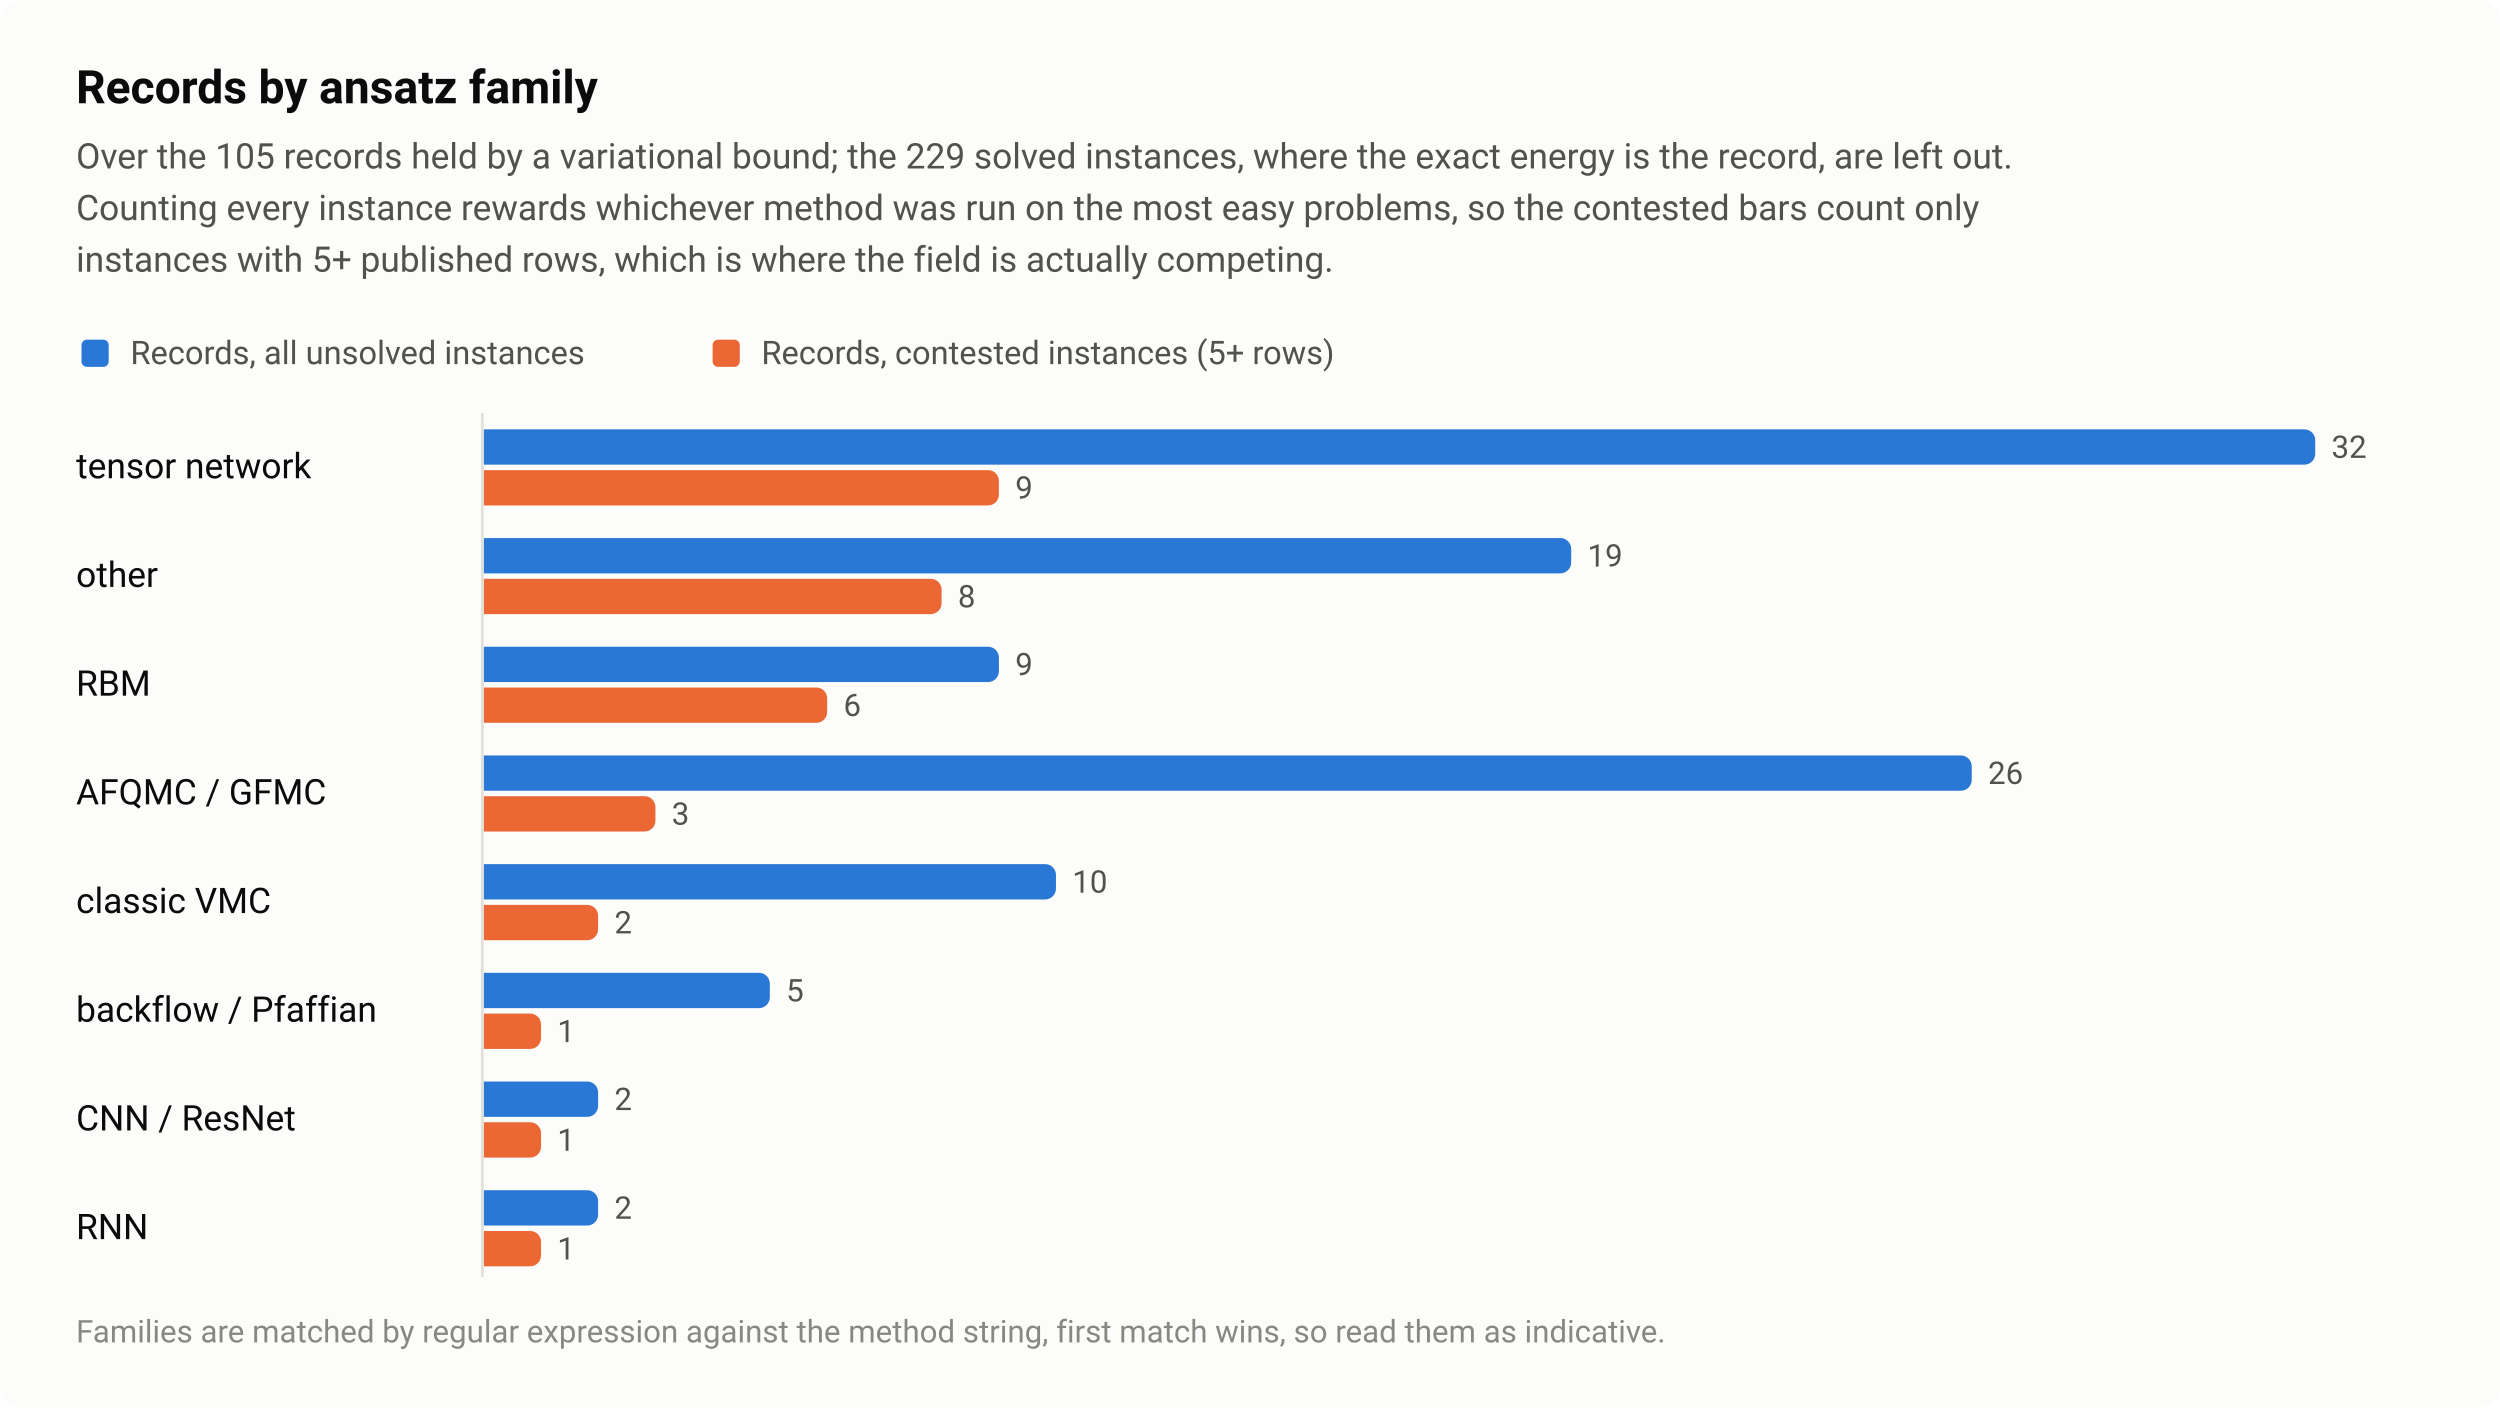
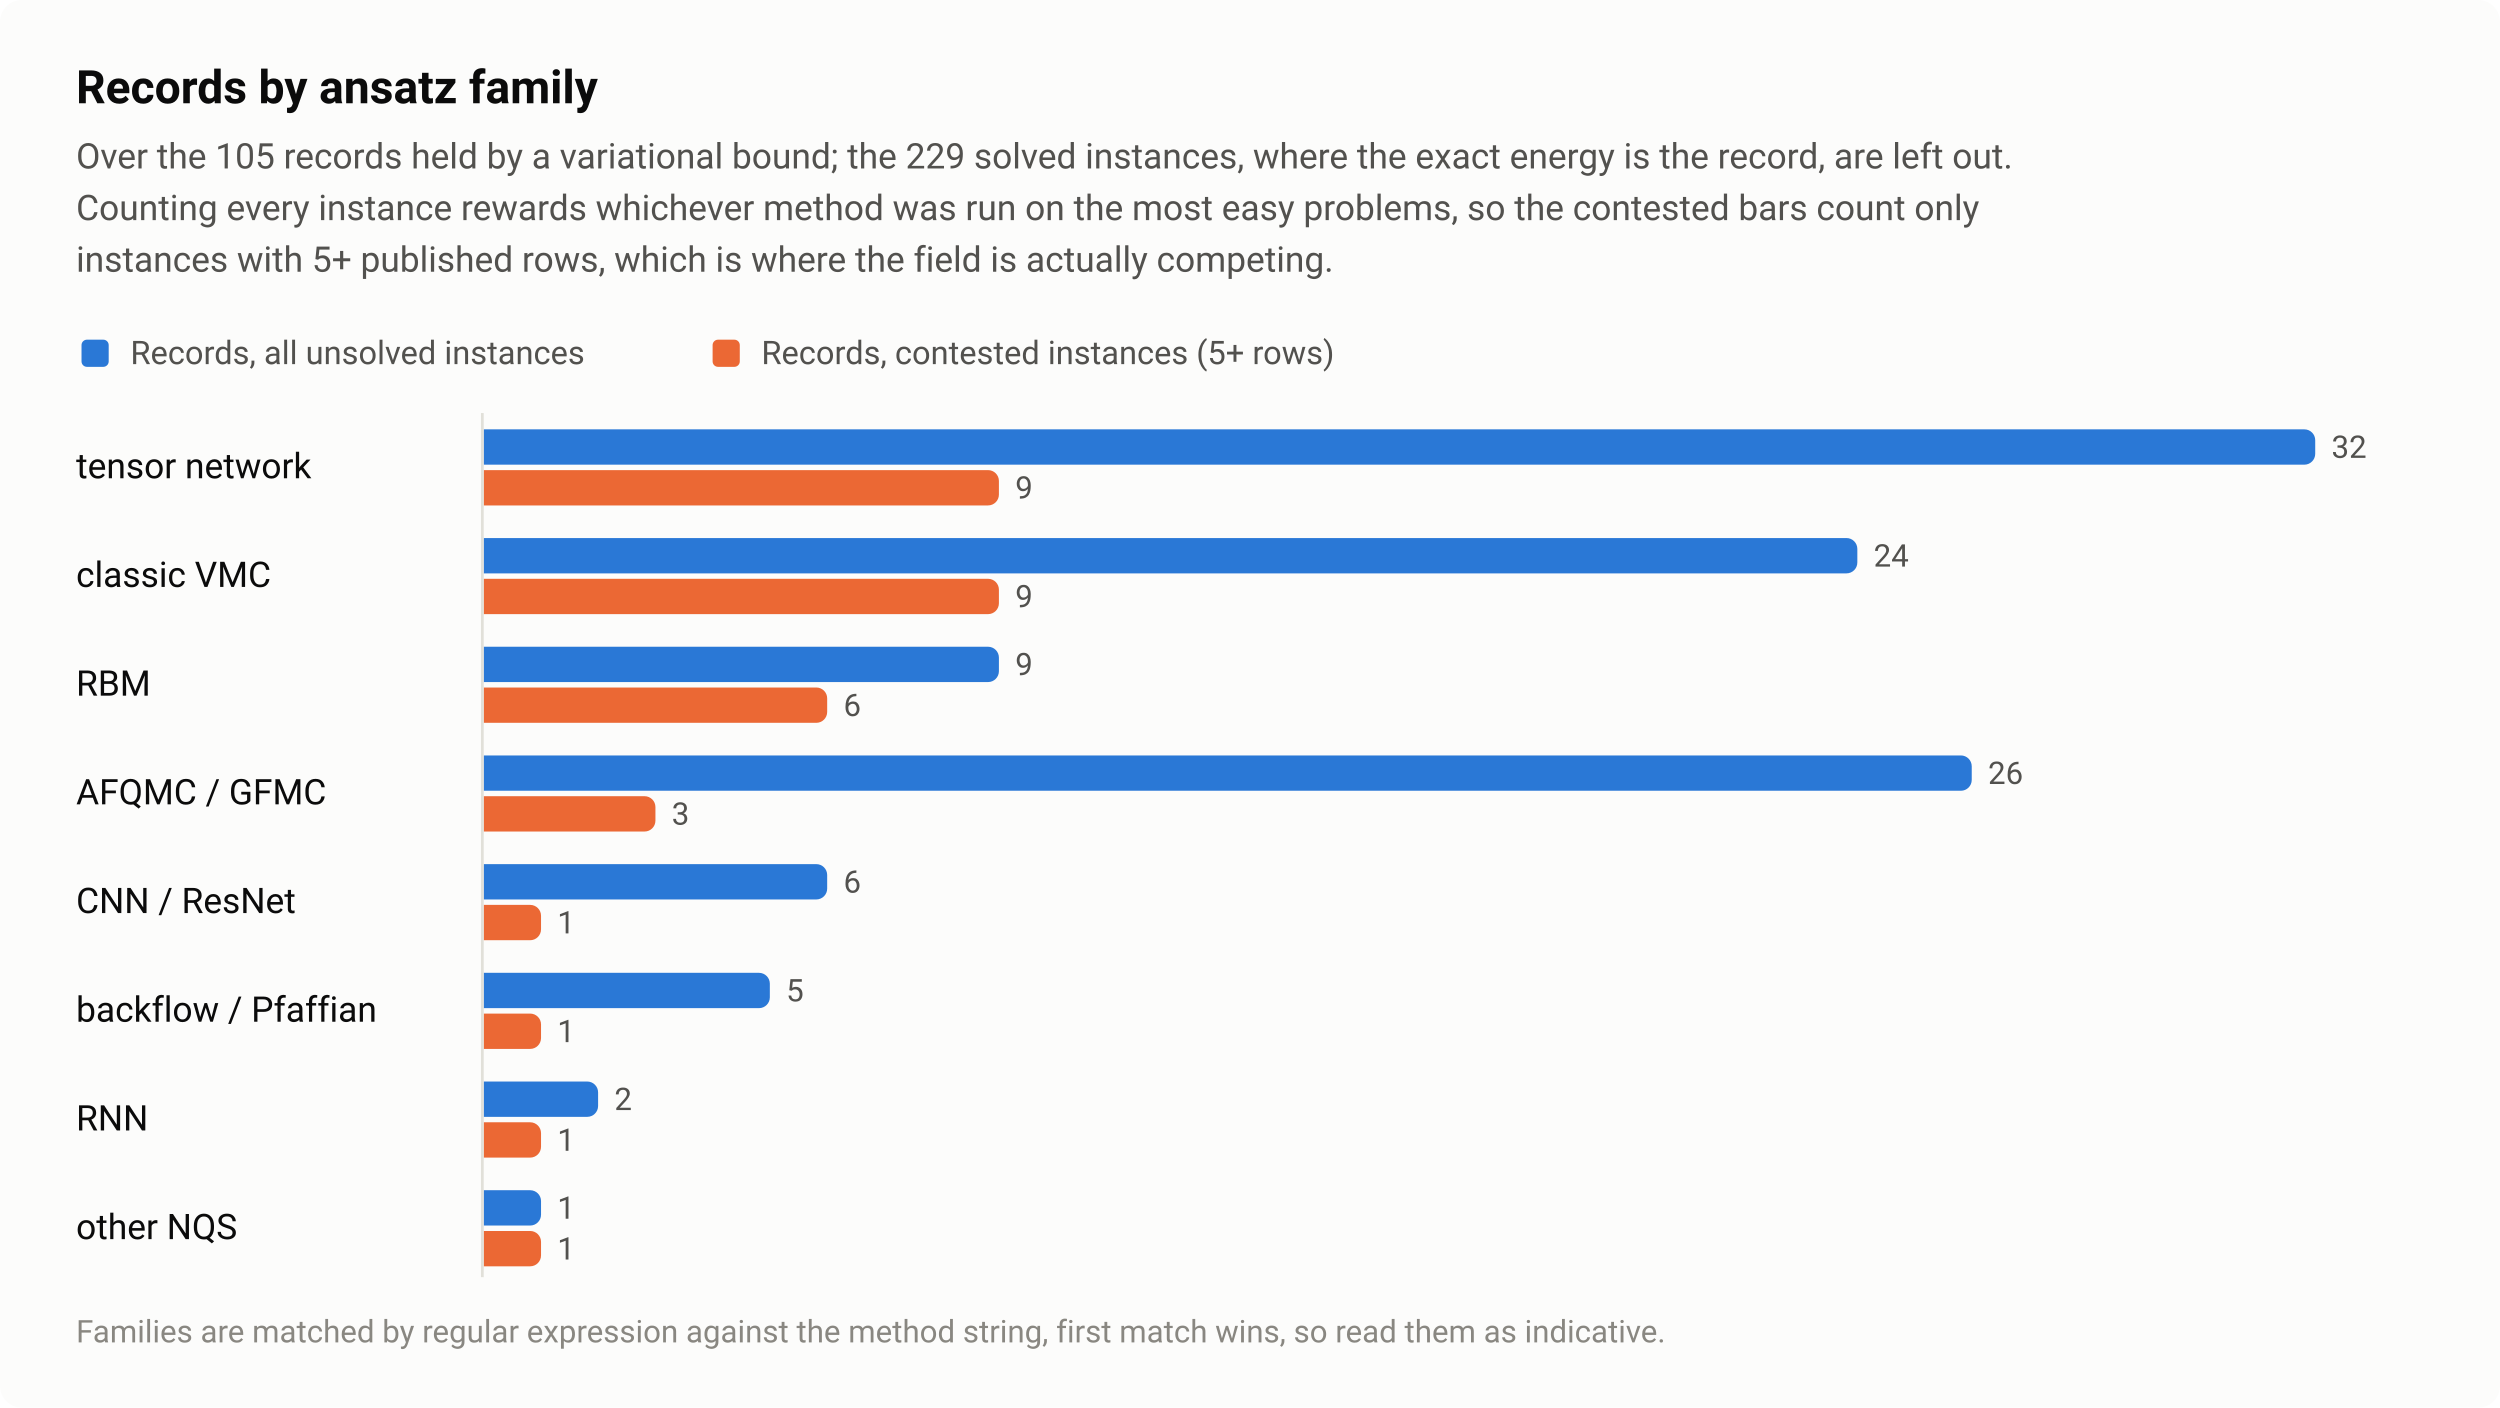
<svg xmlns="http://www.w3.org/2000/svg" width="920" height="518" viewBox="0 0 920 518" role="img" aria-labelledby="title desc">
  <style>text{font-family:system-ui,-apple-system,"Segoe UI",Roboto,"Helvetica Neue",Arial,sans-serif}</style>
  <rect width="920" height="518" rx="8" fill="#fcfcfb" />
  <text x="28" y="38" font-size="17" fill="#0b0b0b" font-weight="600">Records by ansatz family</text>
  <text x="28" y="62" font-size="13" fill="#52514e">Over the 105 records held by a variational bound; the 229 solved instances, where the exact energy is the record, are left out.</text>
  <text x="28" y="81" font-size="13" fill="#52514e">Counting every instance rewards whichever method was run on the most easy problems, so the contested bars count only</text>
  <text x="28" y="100" font-size="13" fill="#52514e">instances with 5+ published rows, which is where the field is actually competing.</text>
  <rect x="30" y="125" width="10" height="10" rx="2" fill="#2a78d6" />
  <text x="48" y="134" font-size="12" fill="#52514e">Records, all unsolved instances</text>
  <rect x="262.24" y="125" width="10" height="10" rx="2" fill="#eb6834" />
  <text x="280.2" y="134" font-size="12" fill="#52514e">Records, contested instances (5+ rows)</text>
  <text x="28" y="176" font-size="13" fill="#0b0b0b">tensor network</text>
  <path d="M178 158H848A4 4 0 0 1 852 162V167A4 4 0 0 1 848 171H178Z" fill="#2a78d6" />
  <text x="858" y="168.5" font-size="11.5" fill="#52514e" style="font-variant-numeric:tabular-nums">32</text>
  <path d="M178 173H363.6A4 4 0 0 1 367.6 177V182A4 4 0 0 1 363.6 186H178Z" fill="#eb6834" />
  <text x="373.6" y="183.5" font-size="11.5" fill="#52514e" style="font-variant-numeric:tabular-nums">9</text>
-   <text x="28" y="216" font-size="13" fill="#0b0b0b">other</text>
-   <path d="M178 198H574.2A4 4 0 0 1 578.2 202V207A4 4 0 0 1 574.2 211H178Z" fill="#2a78d6" />
-   <text x="584.2" y="208.5" font-size="11.5" fill="#52514e" style="font-variant-numeric:tabular-nums">19</text>
-   <path d="M178 213H342.5A4 4 0 0 1 346.5 217V222A4 4 0 0 1 342.5 226H178Z" fill="#eb6834" />
-   <text x="352.5" y="223.5" font-size="11.5" fill="#52514e" style="font-variant-numeric:tabular-nums">8</text>
+   <text x="28" y="216" font-size="13" fill="#0b0b0b">classic VMC</text>
+   <path d="M178 198H679.5A4 4 0 0 1 683.5 202V207A4 4 0 0 1 679.5 211H178Z" fill="#2a78d6" />
+   <text x="689.5" y="208.5" font-size="11.5" fill="#52514e" style="font-variant-numeric:tabular-nums">24</text>
+   <path d="M178 213H363.6A4 4 0 0 1 367.6 217V222A4 4 0 0 1 363.6 226H178Z" fill="#eb6834" />
+   <text x="373.6" y="223.5" font-size="11.5" fill="#52514e" style="font-variant-numeric:tabular-nums">9</text>
  <text x="28" y="256" font-size="13" fill="#0b0b0b">RBM</text>
  <path d="M178 238H363.6A4 4 0 0 1 367.6 242V247A4 4 0 0 1 363.6 251H178Z" fill="#2a78d6" />
  <text x="373.6" y="248.5" font-size="11.5" fill="#52514e" style="font-variant-numeric:tabular-nums">9</text>
  <path d="M178 253H300.4A4 4 0 0 1 304.4 257V262A4 4 0 0 1 300.4 266H178Z" fill="#eb6834" />
  <text x="310.4" y="263.5" font-size="11.5" fill="#52514e" style="font-variant-numeric:tabular-nums">6</text>
  <text x="28" y="296" font-size="13" fill="#0b0b0b">AFQMC / GFMC</text>
  <path d="M178 278H721.6A4 4 0 0 1 725.6 282V287A4 4 0 0 1 721.6 291H178Z" fill="#2a78d6" />
  <text x="731.6" y="288.5" font-size="11.5" fill="#52514e" style="font-variant-numeric:tabular-nums">26</text>
  <path d="M178 293H237.2A4 4 0 0 1 241.2 297V302A4 4 0 0 1 237.2 306H178Z" fill="#eb6834" />
  <text x="247.2" y="303.5" font-size="11.5" fill="#52514e" style="font-variant-numeric:tabular-nums">3</text>
-   <text x="28" y="336" font-size="13" fill="#0b0b0b">classic VMC</text>
-   <path d="M178 318H384.6A4 4 0 0 1 388.6 322V327A4 4 0 0 1 384.6 331H178Z" fill="#2a78d6" />
-   <text x="394.6" y="328.5" font-size="11.5" fill="#52514e" style="font-variant-numeric:tabular-nums">10</text>
-   <path d="M178 333H216.1A4 4 0 0 1 220.1 337V342A4 4 0 0 1 216.1 346H178Z" fill="#eb6834" />
-   <text x="226.1" y="343.5" font-size="11.5" fill="#52514e" style="font-variant-numeric:tabular-nums">2</text>
+   <text x="28" y="336" font-size="13" fill="#0b0b0b">CNN / ResNet</text>
+   <path d="M178 318H300.4A4 4 0 0 1 304.4 322V327A4 4 0 0 1 300.4 331H178Z" fill="#2a78d6" />
+   <text x="310.4" y="328.5" font-size="11.5" fill="#52514e" style="font-variant-numeric:tabular-nums">6</text>
+   <path d="M178 333H195.1A4 4 0 0 1 199.1 337V342A4 4 0 0 1 195.1 346H178Z" fill="#eb6834" />
+   <text x="205.1" y="343.5" font-size="11.5" fill="#52514e" style="font-variant-numeric:tabular-nums">1</text>
  <text x="28" y="376" font-size="13" fill="#0b0b0b">backflow / Pfaffian</text>
  <path d="M178 358H279.3A4 4 0 0 1 283.3 362V367A4 4 0 0 1 279.3 371H178Z" fill="#2a78d6" />
  <text x="289.3" y="368.5" font-size="11.5" fill="#52514e" style="font-variant-numeric:tabular-nums">5</text>
  <path d="M178 373H195.1A4 4 0 0 1 199.1 377V382A4 4 0 0 1 195.1 386H178Z" fill="#eb6834" />
  <text x="205.1" y="383.5" font-size="11.5" fill="#52514e" style="font-variant-numeric:tabular-nums">1</text>
-   <text x="28" y="416" font-size="13" fill="#0b0b0b">CNN / ResNet</text>
+   <text x="28" y="416" font-size="13" fill="#0b0b0b">RNN</text>
  <path d="M178 398H216.1A4 4 0 0 1 220.1 402V407A4 4 0 0 1 216.1 411H178Z" fill="#2a78d6" />
  <text x="226.1" y="408.5" font-size="11.5" fill="#52514e" style="font-variant-numeric:tabular-nums">2</text>
  <path d="M178 413H195.1A4 4 0 0 1 199.1 417V422A4 4 0 0 1 195.1 426H178Z" fill="#eb6834" />
  <text x="205.1" y="423.5" font-size="11.5" fill="#52514e" style="font-variant-numeric:tabular-nums">1</text>
-   <text x="28" y="456" font-size="13" fill="#0b0b0b">RNN</text>
-   <path d="M178 438H216.1A4 4 0 0 1 220.1 442V447A4 4 0 0 1 216.1 451H178Z" fill="#2a78d6" />
-   <text x="226.1" y="448.5" font-size="11.5" fill="#52514e" style="font-variant-numeric:tabular-nums">2</text>
+   <text x="28" y="456" font-size="13" fill="#0b0b0b">other NQS</text>
+   <path d="M178 438H195.1A4 4 0 0 1 199.1 442V447A4 4 0 0 1 195.1 451H178Z" fill="#2a78d6" />
+   <text x="205.1" y="448.5" font-size="11.5" fill="#52514e" style="font-variant-numeric:tabular-nums">1</text>
  <path d="M178 453H195.1A4 4 0 0 1 199.1 457V462A4 4 0 0 1 195.1 466H178Z" fill="#eb6834" />
  <text x="205.1" y="463.5" font-size="11.5" fill="#52514e" style="font-variant-numeric:tabular-nums">1</text>
  <path d="M177.5 152V470" stroke="#e1e0d9" stroke-width="1" />
  <text x="28" y="494" font-size="11.5" fill="#898781">Families are matched by regular expression against the method string, first match wins, so read them as indicative.</text>
</svg>
